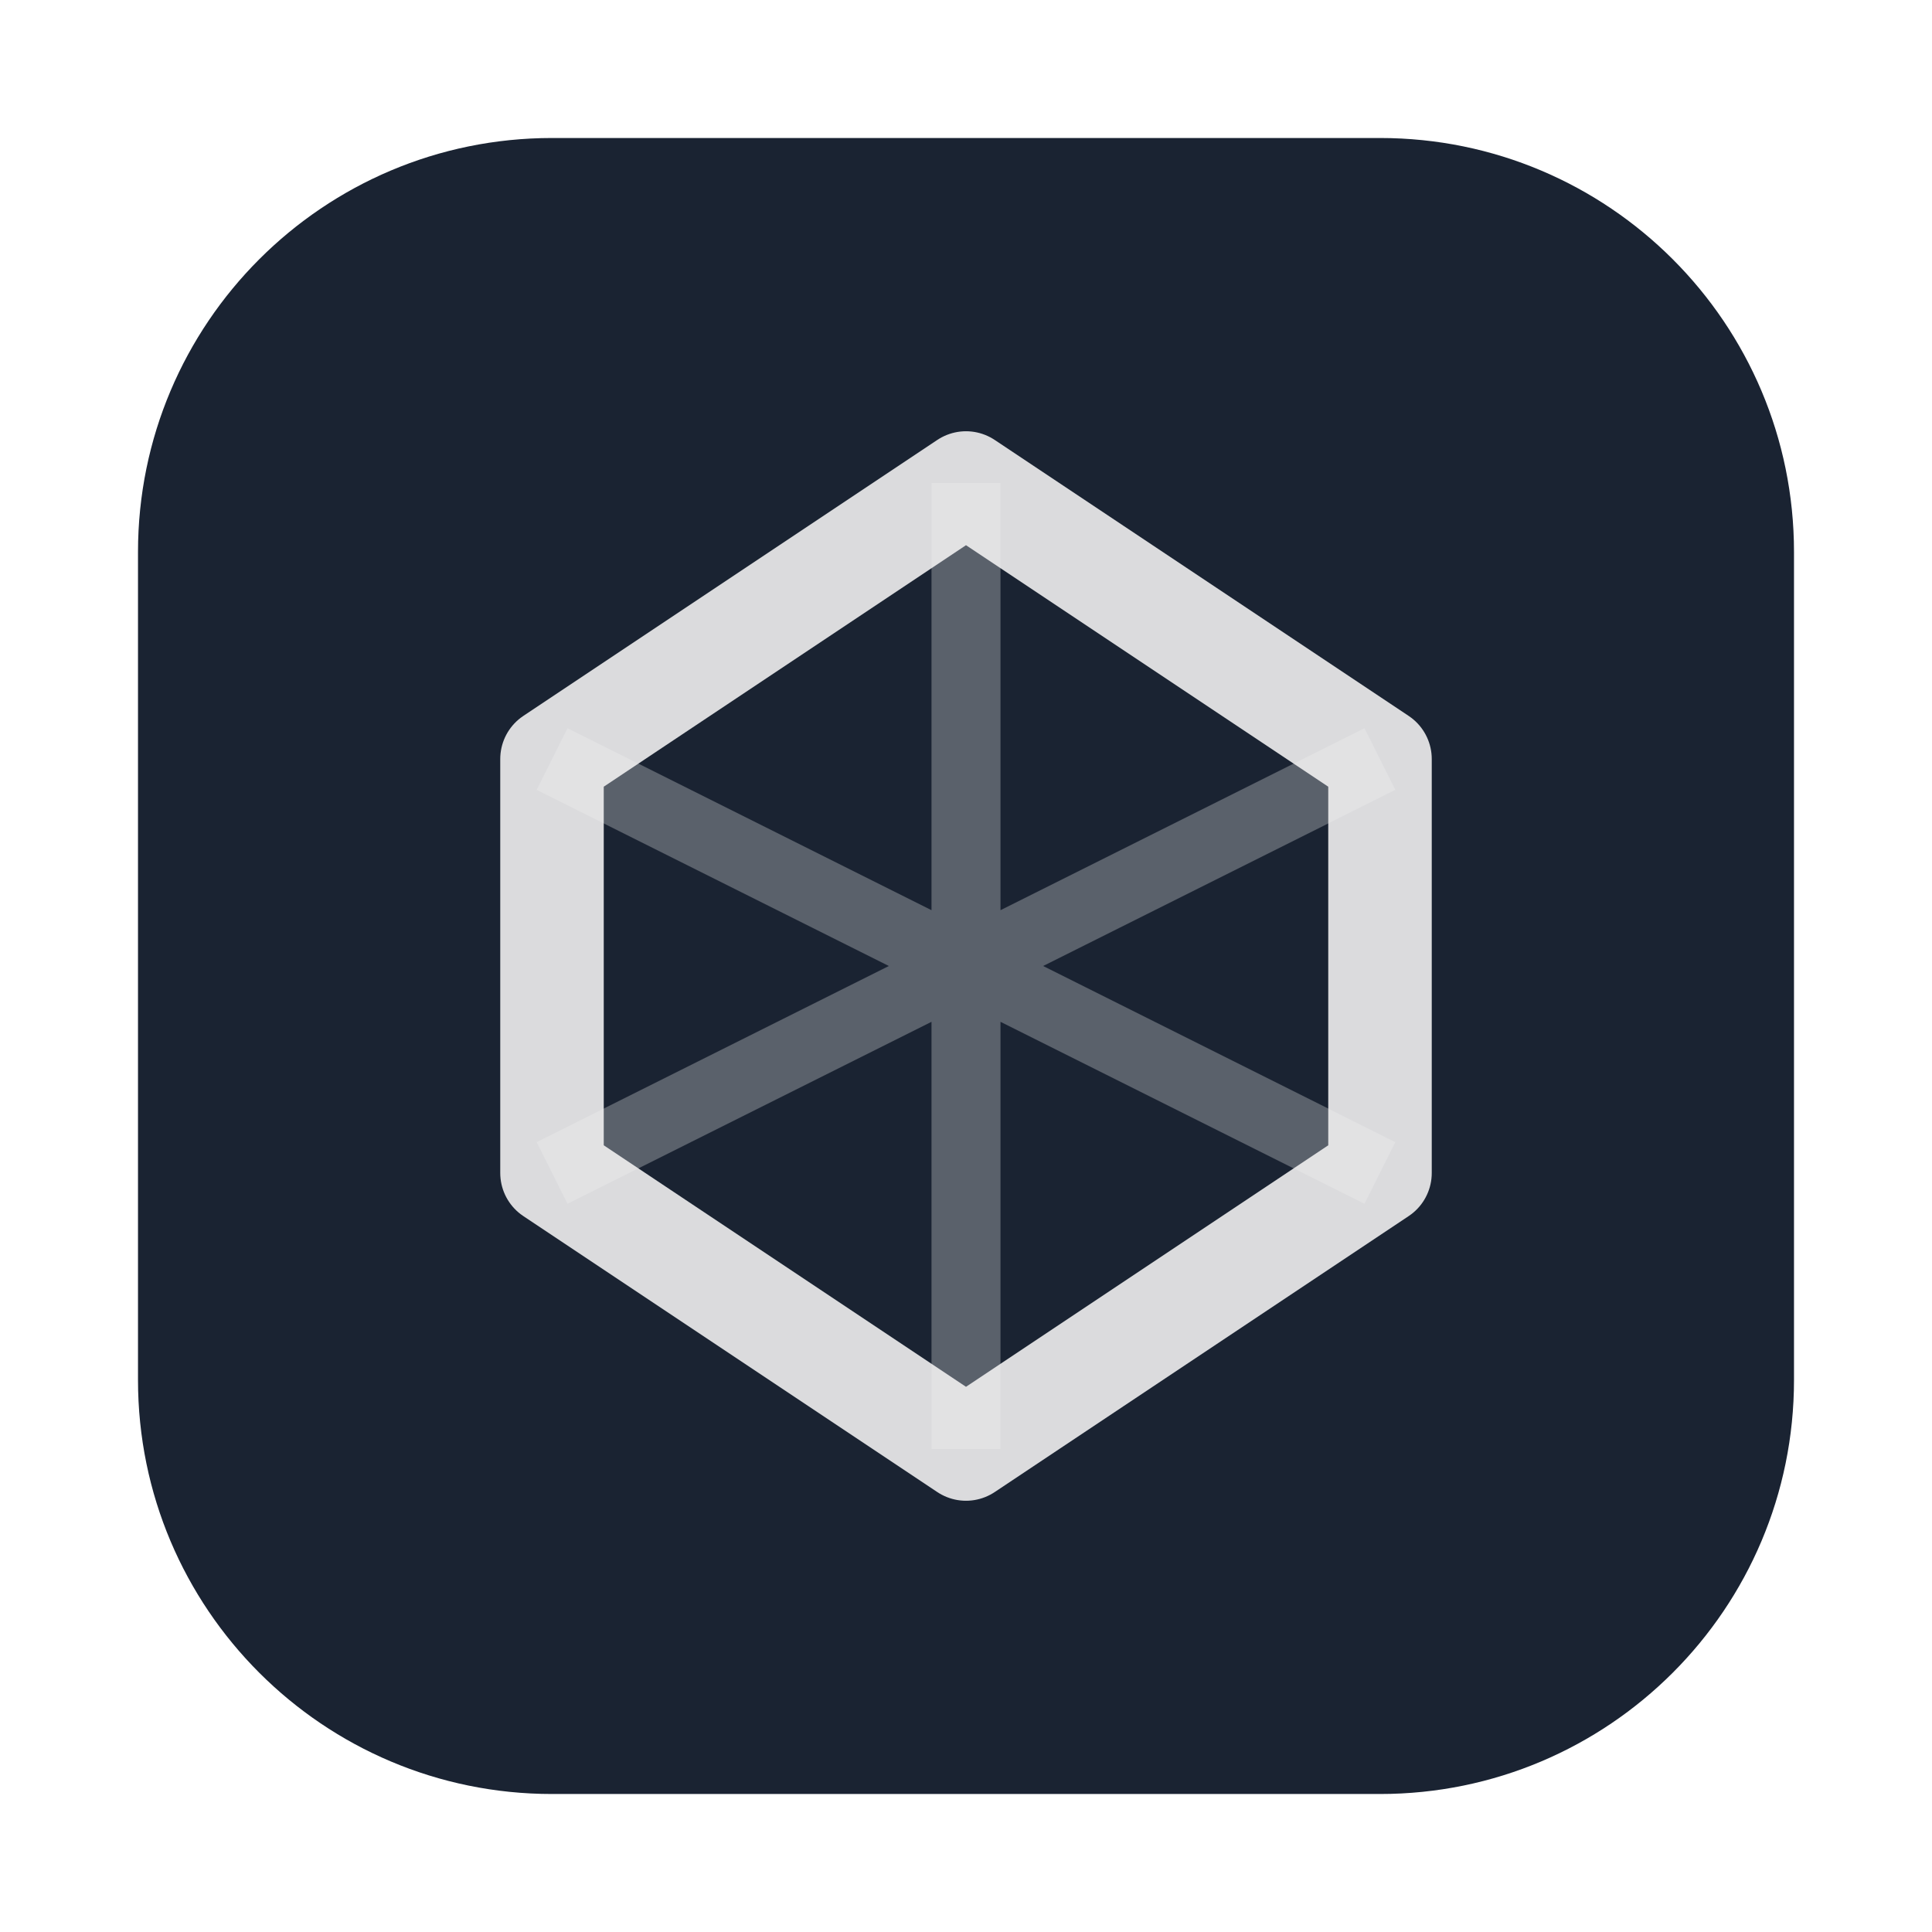
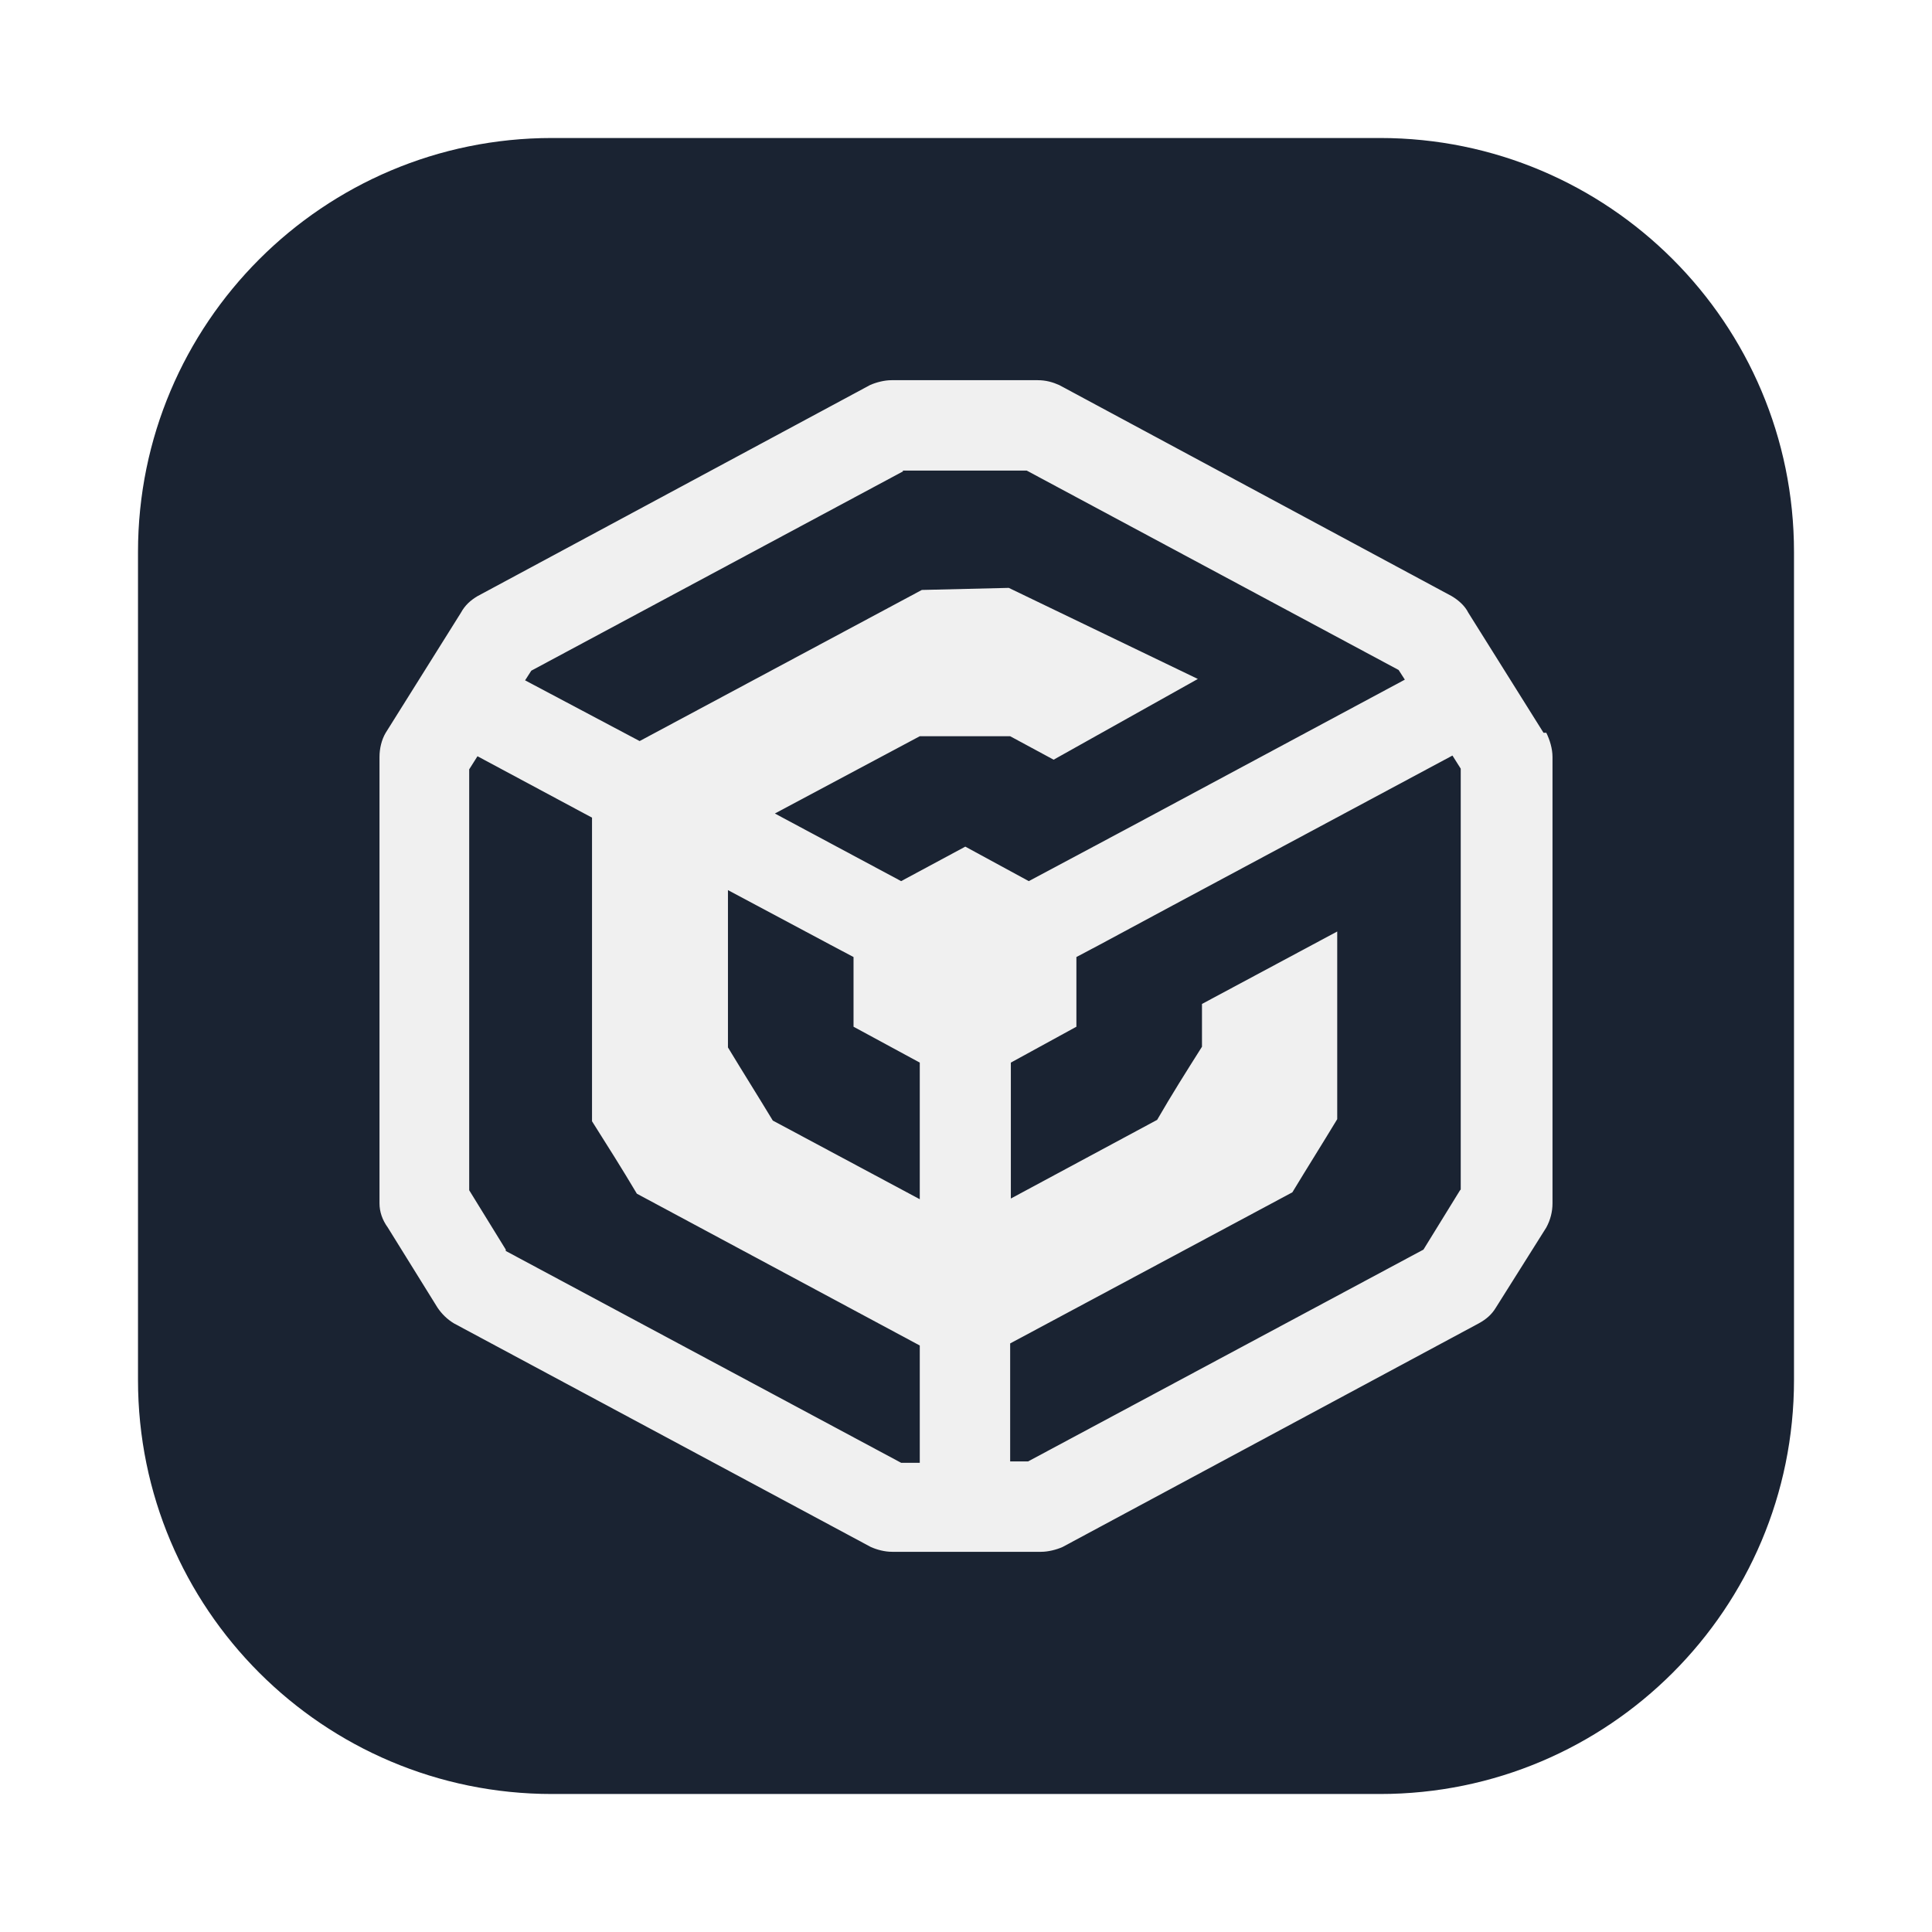
<svg xmlns="http://www.w3.org/2000/svg" viewBox="0 0 28 28">
  <style>
    .bg { fill: #1a2332; }
-     .gem-outline { stroke: #f0f0f0; opacity: 0.9; }
-     .gem-inner { stroke: #f0f0f0; opacity: 0.3; }
+     .brand-mark { fill: #f0f0f0; }
    @media (prefers-color-scheme: dark) {
      .bg { fill: #f0f0f0; }
-       .gem-outline { stroke: #1a2332; opacity: 0.9; }
-       .gem-inner { stroke: #1a2332; opacity: 0.3; }
+       .brand-mark { fill: #1a2332; }
    }
  </style>
  <rect class="bg" x="2" y="2" width="24" height="24" rx="6" />
-   <path class="gem-outline" d="M14 7L20 11V17L14 21L8 17V11L14 7Z" fill="none" stroke-width="1.5" stroke-linejoin="round" />
-   <path class="gem-inner" d="M14 7V21M8 11L20 17M20 11L8 17" stroke-width="1" />
+   <path class="brand-mark" fill-rule="evenodd" d="M22.37 10.62L21.28 8.88C21.23 8.78 21.14 8.7 21.04 8.64L15.35 5.58C15.26 5.54 15.16 5.51 15.04 5.51L12.92 5.51C12.82 5.51 12.7 5.54 12.61 5.58L6.92 8.64C6.82 8.7 6.74 8.77 6.68 8.88L5.59 10.62C5.53 10.72 5.5 10.85 5.5 10.97L5.5 17.44C5.5 17.56 5.54 17.68 5.62 17.79L6.34 18.95C6.4 19.04 6.48 19.12 6.58 19.18L12.62 22.42C12.71 22.46 12.82 22.49 12.93 22.49L15.09 22.49C15.19 22.49 15.31 22.46 15.4 22.42L21.43 19.18C21.54 19.12 21.62 19.05 21.68 18.95L22.41 17.79C22.47 17.68 22.5 17.56 22.5 17.44L22.5 10.97C22.5 10.85 22.46 10.72 22.41 10.62ZM13.08 6.82L14.88 6.82L20.27 9.71L20.36 9.85L16.39 11.98L14.91 12.77L13.99 12.27L13.06 12.77L11.23 11.79L13.33 10.67C13.8 10.67 14.17 10.67 14.64 10.67L15.27 11.01L17.36 9.84L14.62 8.52C14.17 8.53 13.81 8.54 13.36 8.55L9.27 10.74L7.61 9.86L7.7 9.72L13.09 6.83ZM13.33 15.77L13.33 17.38L11.2 16.24C10.97 15.86 10.78 15.56 10.55 15.18L10.55 12.9L12.03 13.69L12.03 13.69C12.03 13.69 12.37 13.87 12.37 13.87L12.37 14.88L13.33 15.4L13.33 15.76ZM7.33 18.11L6.8 17.25L6.8 11.15L6.92 10.96L6.92 10.96C6.92 10.96 6.92 10.96 6.92 10.96L8.58 11.85L8.58 16.25C8.82 16.63 9.01 16.93 9.23 17.3L13.33 19.5L13.33 21.2L13.06 21.2L7.33 18.13ZM21.16 17.25L20.63 18.11L14.9 21.18L14.64 21.18L14.64 19.47L18.73 17.28C18.96 16.9 19.15 16.6 19.38 16.22L19.38 13.5L17.42 14.55L17.42 15.17C17.18 15.55 16.99 15.85 16.77 16.23L14.65 17.37L14.65 15.4L15.6 14.88L15.6 13.87L15.94 13.69L15.94 13.69C15.94 13.69 17 13.12 17 13.12L21.05 10.95L21.17 11.14L21.17 17.24Z" />
</svg>
